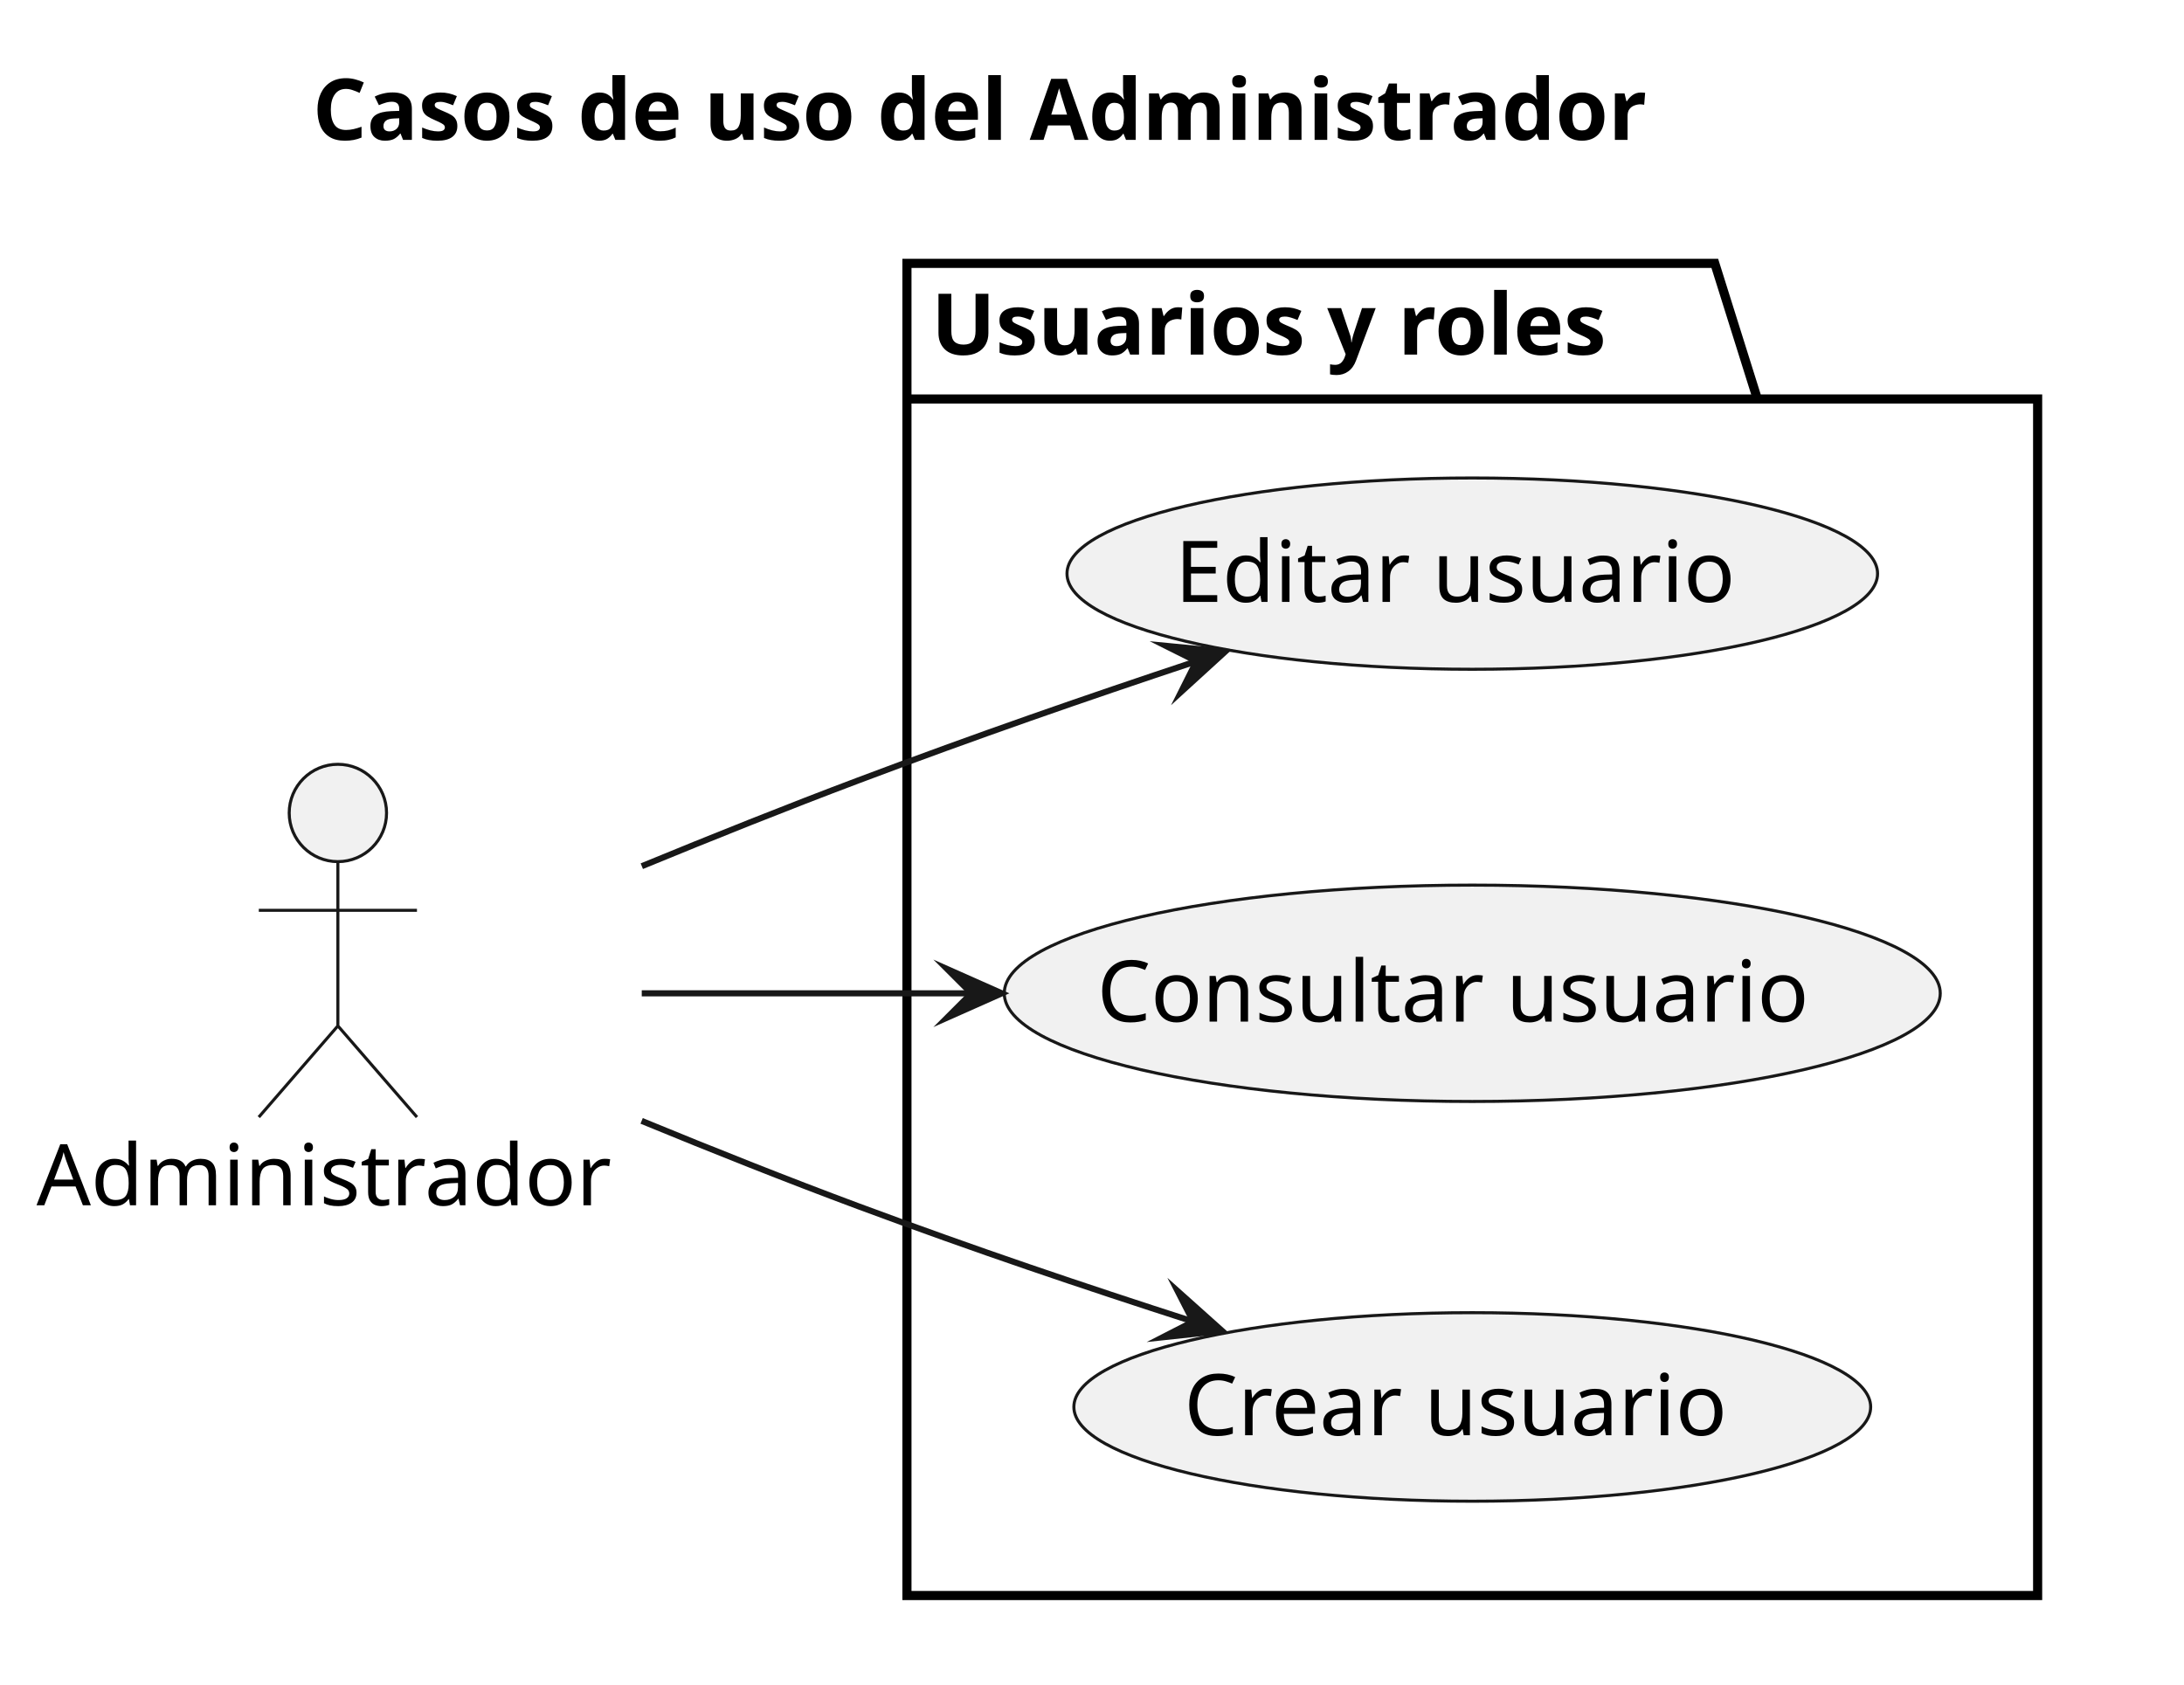
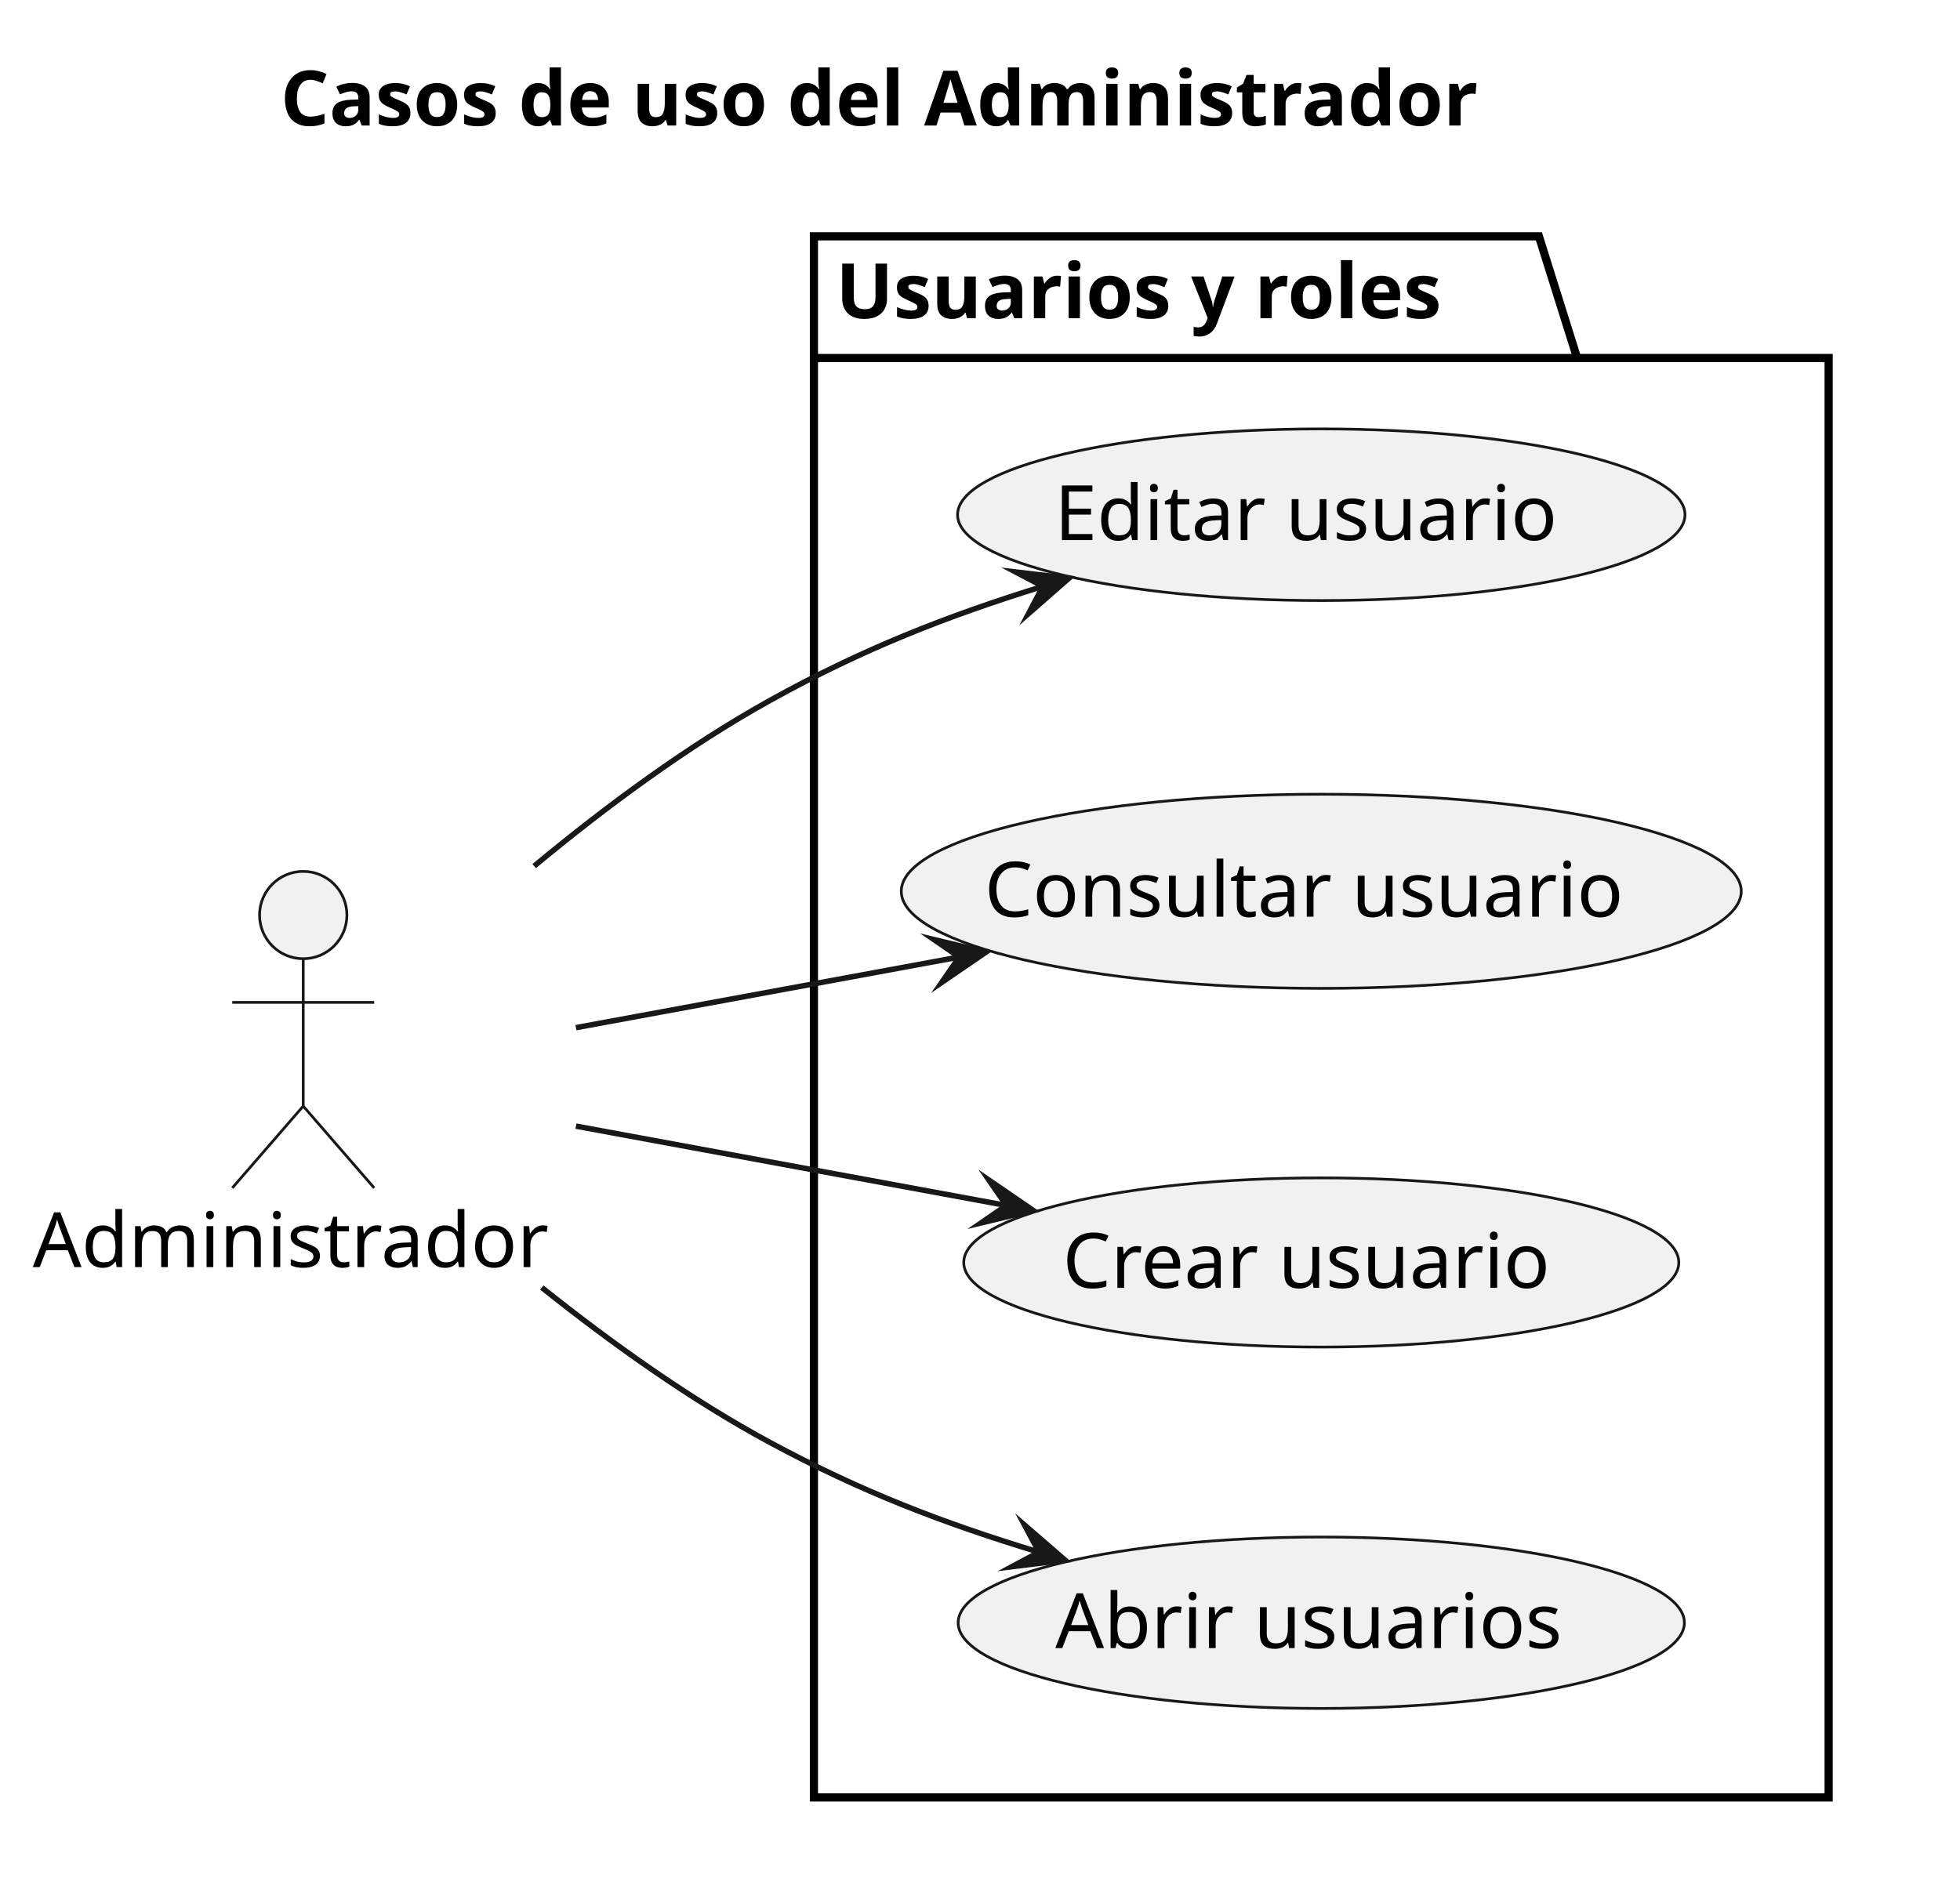
- <svg xmlns="http://www.w3.org/2000/svg" version="1.1" data-diagram-type="DESCRIPTION" style="width:359px;height:277px;background:#FFFFFF;" width="359px" height="277px" viewBox="0 0 359 277" zoomAndPan="magnify" preserveAspectRatio="none" contentStyleType="text/css">
+ <svg xmlns="http://www.w3.org/2000/svg" version="1.1" data-diagram-type="DESCRIPTION" style="width:359px;height:344px;background:#FFFFFF;" width="359px" height="344px" viewBox="0 0 359 344" zoomAndPan="magnify" preserveAspectRatio="none" contentStyleType="text/css">
  <defs />
-   <g>
+   <g font-family="sans-serif" lengthAdjust="spacing">
    <g class="title" data-source-line="1">
-       <text x="51.379" y="22.995" fill="#000000" font-size="14" lengthAdjust="spacing" textLength="250.182" font-weight="700" font-family="sans-serif">Casos de uso del Administrador</text>
+       <text x="51.379" y="22.995" fill="#000" font-size="14" textLength="250.182" font-weight="700">Casos de uso del Administrador</text>
    </g>
    <g class="cluster" data-qualified-name="Usuarios y roles" id="ent0002" data-source-line="7">
-       <polygon points="149.08,43.297,281.873,43.297,288.873,65.594,334.94,65.594,334.94,262.297,149.08,262.297,149.08,43.297" fill="none" style="stroke:#000000;stroke-width:1.5;stroke-linejoin:miter;stroke-miterlimit:10;" />
-       <line x1="149.08" y1="65.594" x2="288.873" y2="65.594" style="stroke:#000000;stroke-width:1.5;" />
-       <text x="153.08" y="58.292" fill="#000000" font-size="14" lengthAdjust="spacing" textLength="126.793" font-weight="700" font-family="sans-serif">Usuarios y roles</text>
+       <polygon points="149.08,43.297,281.873,43.297,288.873,65.594,334.94,65.594,334.94,329.297,149.08,329.297,149.08,43.297" fill="none" style="stroke:#000;stroke-width:1.5;stroke-linejoin:miter;stroke-miterlimit:10;" />
+       <line x1="149.08" y1="65.594" x2="288.873" y2="65.594" style="stroke:#000;stroke-width:1.5;" />
+       <text x="153.08" y="58.292" fill="#000" font-size="14" textLength="126.793" font-weight="700">Usuarios y roles</text>
    </g>
-     <g class="entity" data-qualified-name="Usuarios y roles.UsuariosCrear" id="ent0003" data-source-line="8">
-       <ellipse cx="242.008" cy="231.294" rx="65.488" ry="15.498" fill="#F1F1F1" style="stroke:#181818;stroke-width:0.5;" />
-       <text x="194.628" y="235.943" fill="#000000" font-size="14" lengthAdjust="spacing" textLength="94.76" font-family="sans-serif">Crear usuario</text>
+     <g class="entity" data-qualified-name="Usuarios y roles.UsuariosAbrir" id="ent0003" data-source-line="8">
+       <ellipse cx="242.01" cy="297.299" rx="66.51" ry="15.702" fill="#F1F1F1" style="stroke:#181818;stroke-width:0.5;" />
+       <text x="193.29" y="301.947" fill="#000" font-size="14" textLength="97.439">Abrir usuarios</text>
    </g>
-     <g class="entity" data-qualified-name="Usuarios y roles.UsuariosConsultar" id="ent0004" data-source-line="9">
+     <g class="entity" data-qualified-name="Usuarios y roles.UsuariosCrear" id="ent0004" data-source-line="9">
+       <ellipse cx="242.008" cy="231.295" rx="65.488" ry="15.498" fill="#F1F1F1" style="stroke:#181818;stroke-width:0.5;" />
+       <text x="194.628" y="235.943" fill="#000" font-size="14" textLength="94.76">Crear usuario</text>
+     </g>
+     <g class="entity" data-qualified-name="Usuarios y roles.UsuariosConsultar" id="ent0005" data-source-line="10">
      <ellipse cx="242.007" cy="163.292" rx="76.927" ry="17.785" fill="#F1F1F1" style="stroke:#181818;stroke-width:0.5;" />
-       <text x="180.32" y="167.941" fill="#000000" font-size="14" lengthAdjust="spacing" textLength="123.375" font-family="sans-serif">Consultar usuario</text>
+       <text x="180.32" y="167.941" fill="#000" font-size="14" textLength="123.375">Consultar usuario</text>
    </g>
-     <g class="entity" data-qualified-name="Usuarios y roles.UsuariosEditar" id="ent0005" data-source-line="10">
+     <g class="entity" data-qualified-name="Usuarios y roles.UsuariosEditar" id="ent0006" data-source-line="11">
      <ellipse cx="242.01" cy="94.301" rx="66.62" ry="15.724" fill="#F1F1F1" style="stroke:#181818;stroke-width:0.5;" />
-       <text x="193.147" y="98.949" fill="#000000" font-size="14" lengthAdjust="spacing" textLength="97.727" font-family="sans-serif">Editar usuario</text>
+       <text x="193.147" y="98.949" fill="#000" font-size="14" textLength="97.727">Editar usuario</text>
    </g>
    <g class="entity" data-qualified-name="Administrador" id="ent0001" data-source-line="5">
-       <ellipse cx="55.54" cy="133.647" rx="8" ry="8" fill="#F1F1F1" style="stroke:#181818;stroke-width:0.5;" />
-       <path d="M55.54,141.647 L55.54,168.647 M42.54,149.647 L68.54,149.647 M55.54,168.647 L42.54,183.647 M55.54,168.647 L68.54,183.647" style="stroke:#181818;stroke-width:0.5;" fill="none" />
-       <text x="6" y="198.142" fill="#000000" font-size="14" lengthAdjust="spacing" textLength="99.08" font-family="sans-serif">Administrador</text>
+       <ellipse cx="55.54" cy="167.647" rx="8" ry="8" fill="#F1F1F1" style="stroke:#181818;stroke-width:0.5;" />
+       <path d="M55.54,175.647 L55.54,202.647 M42.54,183.647 L68.54,183.647 M55.54,202.647 L42.54,217.647 M55.54,202.647 L68.54,217.647" style="stroke:#181818;stroke-width:0.5;" fill="none" />
+       <text x="6" y="232.142" fill="#000" font-size="14" textLength="99.08">Administrador</text>
    </g>
-     <g class="link" data-entity-1="ent0001" data-entity-2="ent0003" id="lnk6" data-source-line="13" data-link-type="dependency">
-       <path d="M105.47,184.267 C117.08,189.047 129.47,193.977 141.08,198.297 C160.6,205.547 177.801,211.353 196.141,217.263" style="stroke:#181818;stroke-width:1;" fill="none" id="Administrador-to-UsuariosCrear" />
-       <polygon points="200.9,218.797,193.561,212.229,196.141,217.263,191.107,219.844,200.9,218.797" fill="#181818" style="stroke:#181818;stroke-width:1;stroke-linejoin:miter;stroke-miterlimit:10;" />
+     <g class="link" data-entity-1="ent0001" data-entity-2="ent0003" id="lnk7" data-source-line="14" data-link-type="dependency">
+       <path d="M99.24,235.887 C112.05,246.117 126.57,256.477 141.08,264.297 C157.88,273.357 172.836,279.063 190.306,284.373" style="stroke:#181818;stroke-width:1;" fill="none" id="Administrador-to-UsuariosAbrir" />
+       <polygon points="195.09,285.827,187.642,279.382,190.306,284.373,185.316,287.037,195.09,285.827" fill="#181818" style="stroke:#181818;stroke-width:1;stroke-linejoin:miter;stroke-miterlimit:10;" />
    </g>
-     <g class="link" data-entity-1="ent0001" data-entity-2="ent0004" id="lnk7" data-source-line="14" data-link-type="dependency">
-       <path d="M105.49,163.297 C123.63,163.297 139.67,163.297 159.68,163.297" style="stroke:#181818;stroke-width:1;" fill="none" id="Administrador-to-UsuariosConsultar" />
-       <polygon points="164.68,163.297,155.68,159.297,159.68,163.297,155.68,167.297,164.68,163.297" fill="#181818" style="stroke:#181818;stroke-width:1;stroke-linejoin:miter;stroke-miterlimit:10;" />
+     <g class="link" data-entity-1="ent0001" data-entity-2="ent0004" id="lnk8" data-source-line="15" data-link-type="dependency">
+       <path d="M105.49,206.317 C131.32,211.077 158.093,216.01 184.333,220.85" style="stroke:#181818;stroke-width:1;" fill="none" id="Administrador-to-UsuariosCrear" />
+       <polygon points="189.25,221.757,181.125,216.191,184.333,220.85,179.674,224.058,189.25,221.757" fill="#181818" style="stroke:#181818;stroke-width:1;stroke-linejoin:miter;stroke-miterlimit:10;" />
    </g>
-     <g class="link" data-entity-1="ent0001" data-entity-2="ent0005" id="lnk8" data-source-line="15" data-link-type="dependency">
-       <path d="M105.5,142.397 C117.11,137.617 129.48,132.667 141.08,128.297 C160.8,120.867 178.226,114.837 196.666,108.697" style="stroke:#181818;stroke-width:1;" fill="none" id="Administrador-to-UsuariosEditar" />
-       <polygon points="201.41,107.117,191.607,106.165,196.666,108.697,194.135,113.755,201.41,107.117" fill="#181818" style="stroke:#181818;stroke-width:1;stroke-linejoin:miter;stroke-miterlimit:10;" />
+     <g class="link" data-entity-1="ent0001" data-entity-2="ent0005" id="lnk9" data-source-line="16" data-link-type="dependency">
+       <path d="M105.49,188.277 C128.54,184.027 151.353,179.824 175.693,175.334" style="stroke:#181818;stroke-width:1;" fill="none" id="Administrador-to-UsuariosConsultar" />
+       <polygon points="180.61,174.427,171.034,172.126,175.693,175.334,172.485,179.993,180.61,174.427" fill="#181818" style="stroke:#181818;stroke-width:1;stroke-linejoin:miter;stroke-miterlimit:10;" />
+     </g>
+     <g class="link" data-entity-1="ent0001" data-entity-2="ent0006" id="lnk10" data-source-line="17" data-link-type="dependency">
+       <path d="M97.84,158.677 C110.96,147.787 126,136.657 141.08,128.297 C158.07,118.877 173.345,112.91 191.015,107.42" style="stroke:#181818;stroke-width:1;" fill="none" id="Administrador-to-UsuariosEditar" />
+       <polygon points="195.79,105.937,186.008,104.787,191.015,107.42,188.382,112.427,195.79,105.937" fill="#181818" style="stroke:#181818;stroke-width:1;stroke-linejoin:miter;stroke-miterlimit:10;" />
    </g>
  </g>
</svg>
